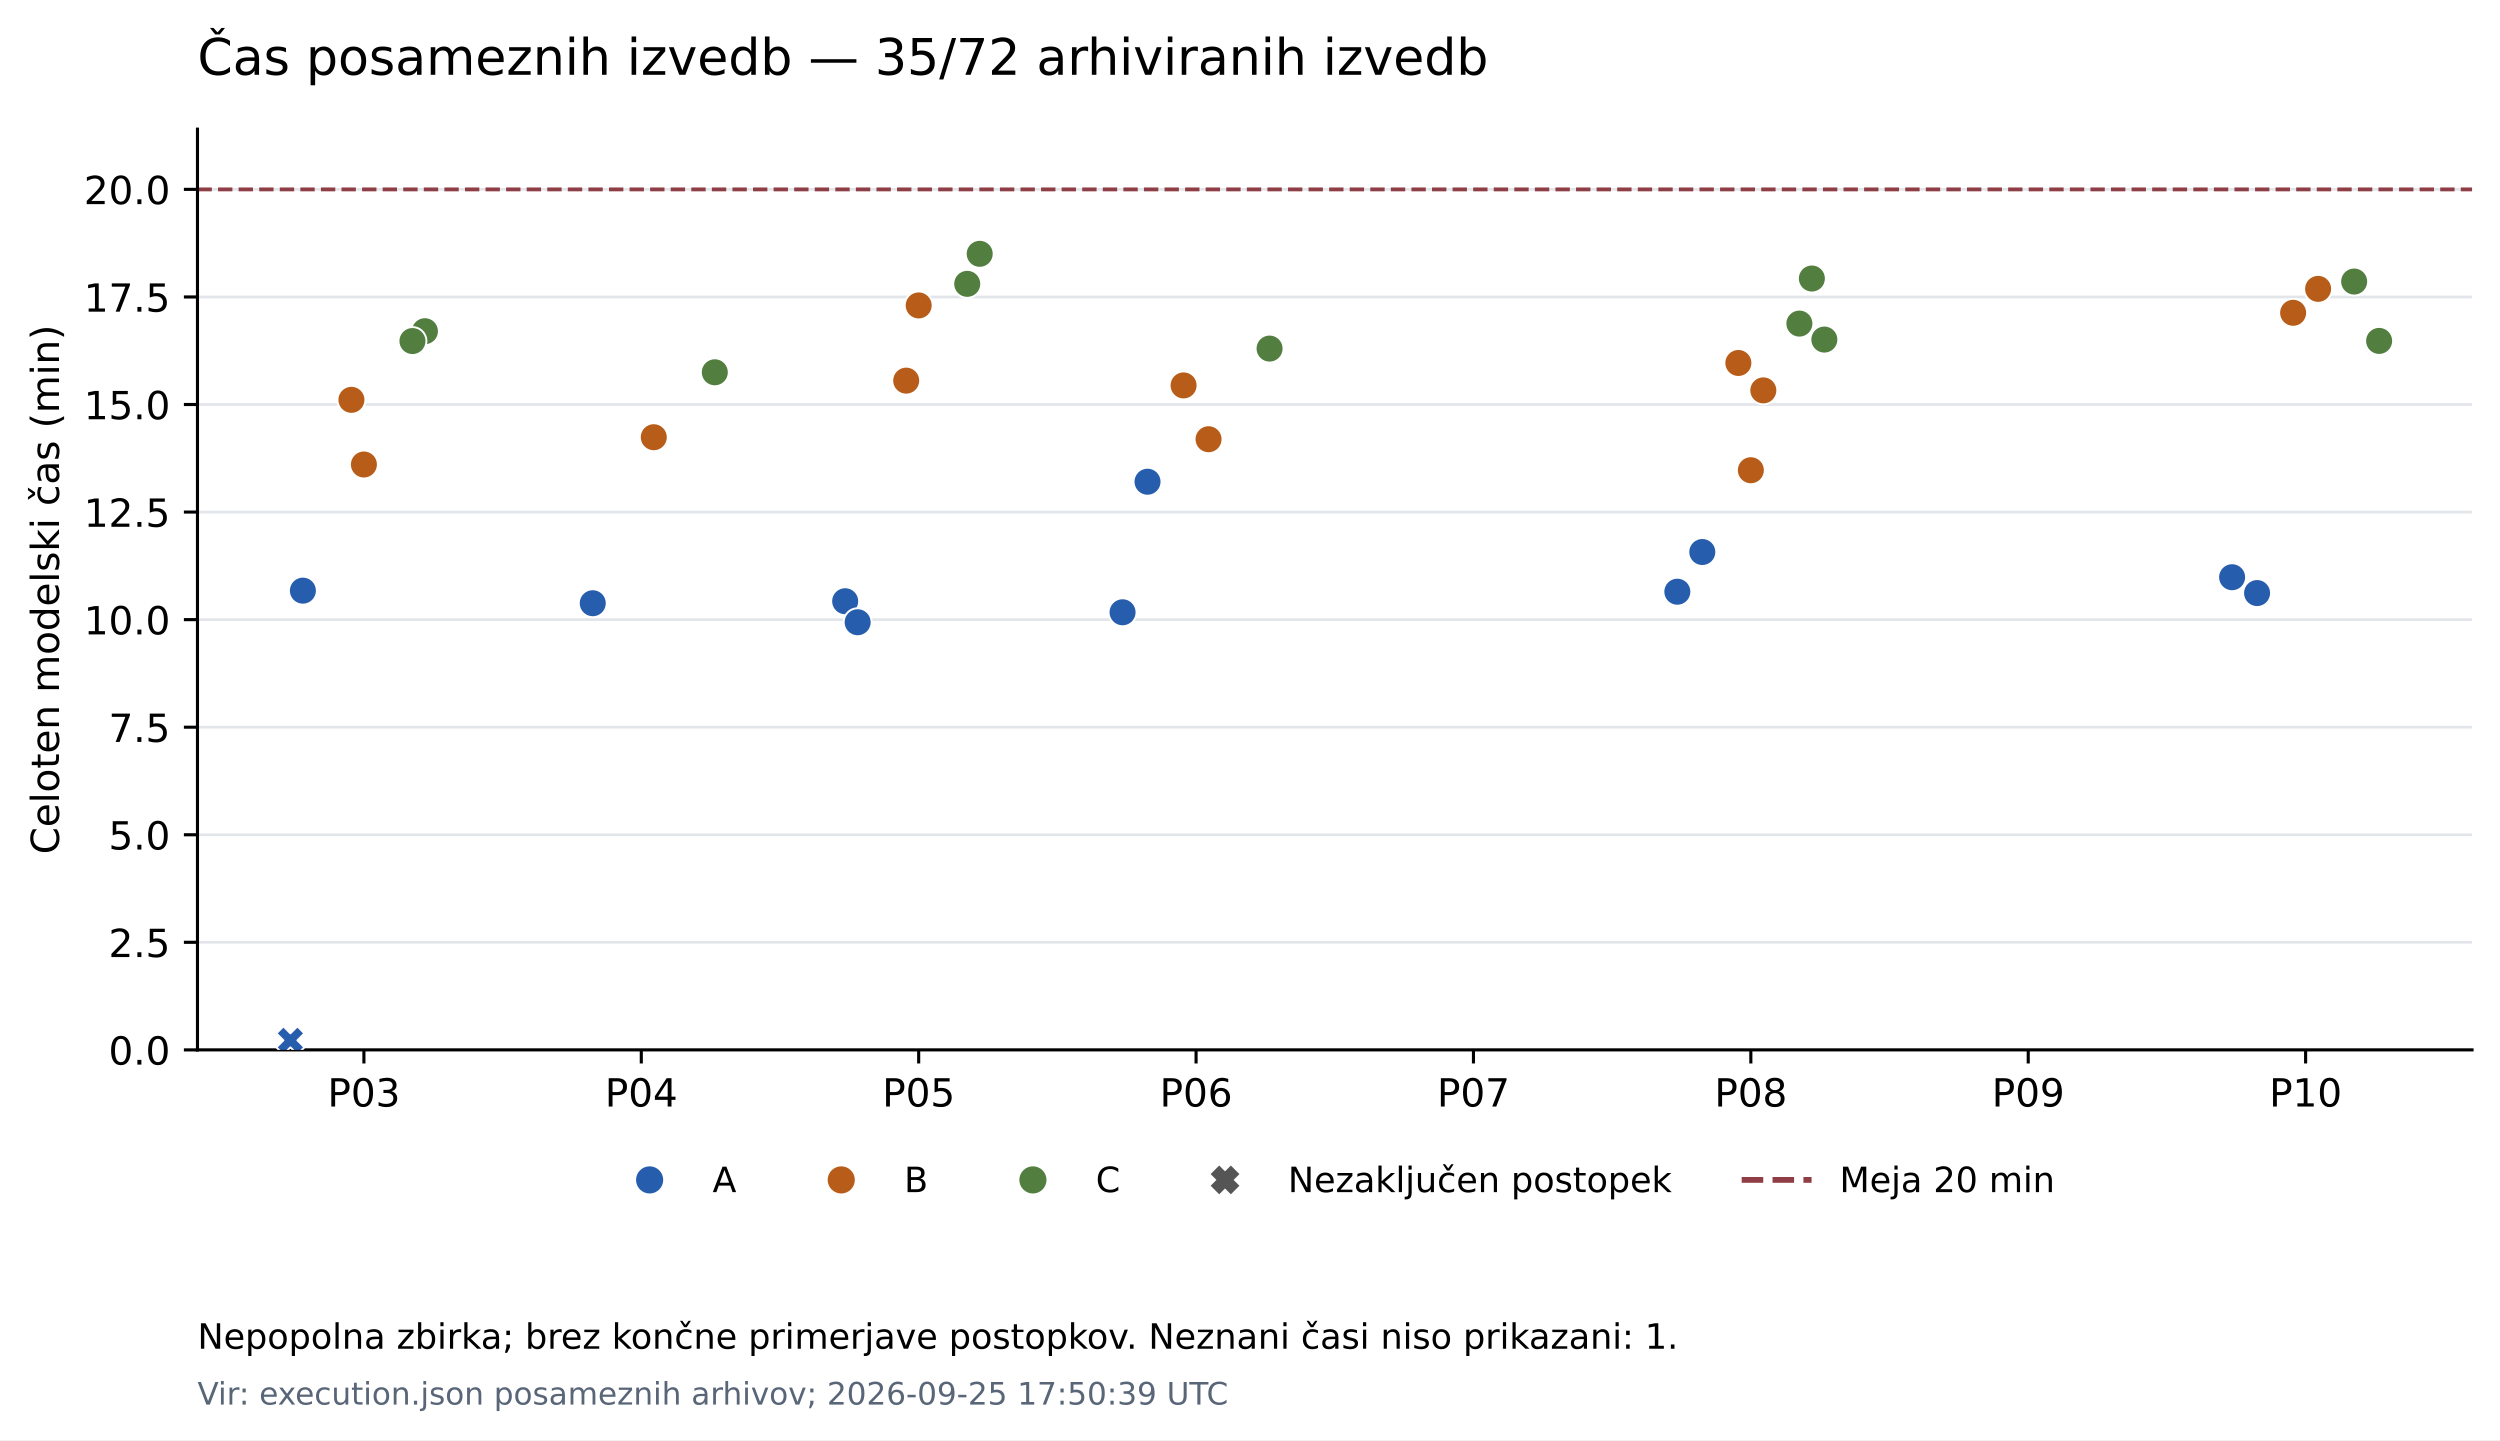
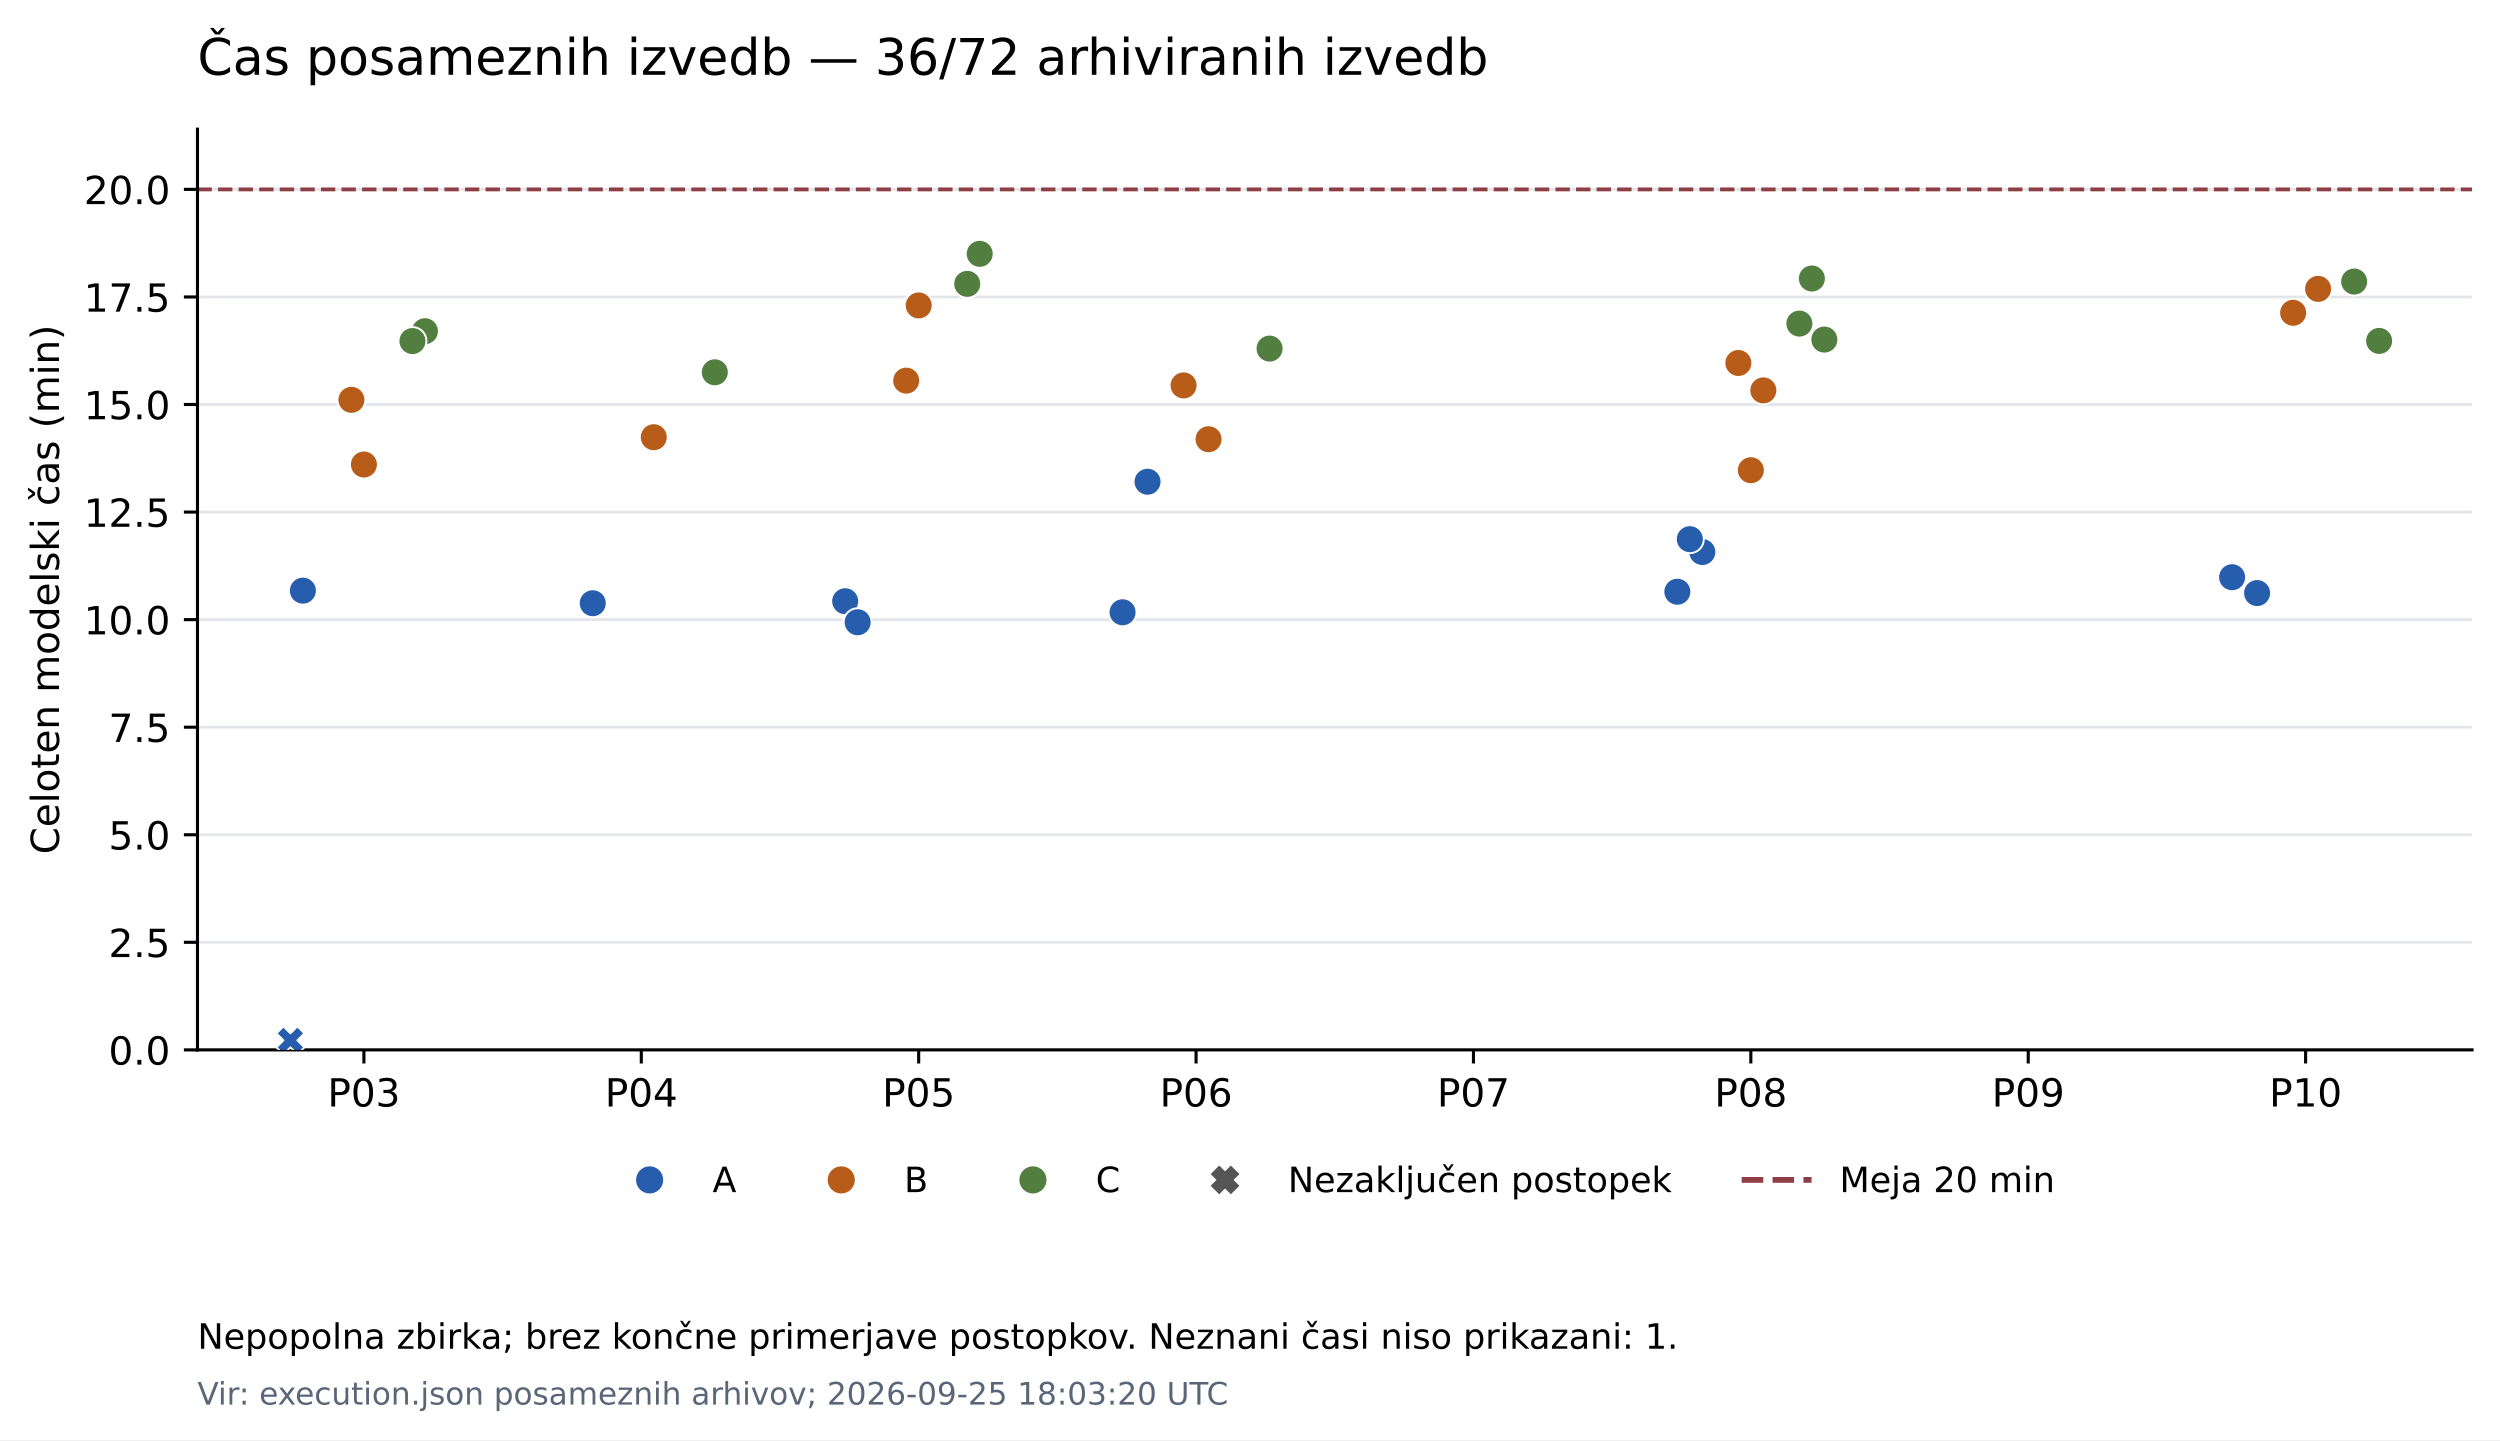
<svg xmlns="http://www.w3.org/2000/svg" xmlns:xlink="http://www.w3.org/1999/xlink" width="643.966pt" height="370.926pt" viewBox="0 0 643.966 370.926" version="1.1">
  <defs>
    <style type="text/css">*{stroke-linejoin: round; stroke-linecap: butt}</style>
  </defs>
  <g id="figure_1">
    <g id="patch_1">
      <path d="M 0 370.926  L 643.966 370.926  L 643.966 0  L 0 0  z " style="fill: #ffffff" />
    </g>
    <g id="axes_1">
      <g id="patch_2">
        <path d="M 50.866 270.436  L 636.766 270.436  L 636.766 33.268  L 50.866 33.268  z " style="fill: #ffffff" />
      </g>
      <g id="matplotlib.axis_1">
        <g id="xtick_1">
          <g id="line2d_1">
            <defs>
-               <path id="mee6a9a6a04" d="M 0 0  L 0 3.5  " style="stroke: #000000; stroke-width: 0.8" />
+               <path id="m7a98095551" d="M 0 0  L 0 3.5  " style="stroke: #000000; stroke-width: 0.8" />
            </defs>
            <g>
-               <use xlink:href="#mee6a9a6a04" x="93.737" y="270.436" style="stroke: #000000; stroke-width: 0.8" />
+               <use xlink:href="#m7a98095551" x="93.737" y="270.436" style="stroke: #000000; stroke-width: 0.8" />
            </g>
          </g>
          <g id="text_1">
            <text style="font-size: 10px; font-family: 'DejaVu Sans'; text-anchor: middle" x="93.737" y="285.033" transform="rotate(-0 93.73714 285.0333)">P03</text>
          </g>
        </g>
        <g id="xtick_2">
          <g id="line2d_2">
            <g>
-               <use xlink:href="#mee6a9a6a04" x="165.188" y="270.436" style="stroke: #000000; stroke-width: 0.8" />
+               <use xlink:href="#m7a98095551" x="165.188" y="270.436" style="stroke: #000000; stroke-width: 0.8" />
            </g>
          </g>
          <g id="text_2">
            <text style="font-size: 10px; font-family: 'DejaVu Sans'; text-anchor: middle" x="165.188" y="285.033" transform="rotate(-0 165.1884 285.0333)">P04</text>
          </g>
        </g>
        <g id="xtick_3">
          <g id="line2d_3">
            <g>
-               <use xlink:href="#mee6a9a6a04" x="236.64" y="270.436" style="stroke: #000000; stroke-width: 0.8" />
+               <use xlink:href="#m7a98095551" x="236.64" y="270.436" style="stroke: #000000; stroke-width: 0.8" />
            </g>
          </g>
          <g id="text_3">
            <text style="font-size: 10px; font-family: 'DejaVu Sans'; text-anchor: middle" x="236.64" y="285.033" transform="rotate(-0 236.6396 285.0333)">P05</text>
          </g>
        </g>
        <g id="xtick_4">
          <g id="line2d_4">
            <g>
-               <use xlink:href="#mee6a9a6a04" x="308.091" y="270.436" style="stroke: #000000; stroke-width: 0.8" />
+               <use xlink:href="#m7a98095551" x="308.091" y="270.436" style="stroke: #000000; stroke-width: 0.8" />
            </g>
          </g>
          <g id="text_4">
            <text style="font-size: 10px; font-family: 'DejaVu Sans'; text-anchor: middle" x="308.091" y="285.033" transform="rotate(-0 308.0908 285.0333)">P06</text>
          </g>
        </g>
        <g id="xtick_5">
          <g id="line2d_5">
            <g>
-               <use xlink:href="#mee6a9a6a04" x="379.542" y="270.436" style="stroke: #000000; stroke-width: 0.8" />
+               <use xlink:href="#m7a98095551" x="379.542" y="270.436" style="stroke: #000000; stroke-width: 0.8" />
            </g>
          </g>
          <g id="text_5">
            <text style="font-size: 10px; font-family: 'DejaVu Sans'; text-anchor: middle" x="379.542" y="285.033" transform="rotate(-0 379.542 285.0333)">P07</text>
          </g>
        </g>
        <g id="xtick_6">
          <g id="line2d_6">
            <g>
-               <use xlink:href="#mee6a9a6a04" x="450.993" y="270.436" style="stroke: #000000; stroke-width: 0.8" />
+               <use xlink:href="#m7a98095551" x="450.993" y="270.436" style="stroke: #000000; stroke-width: 0.8" />
            </g>
          </g>
          <g id="text_6">
            <text style="font-size: 10px; font-family: 'DejaVu Sans'; text-anchor: middle" x="450.993" y="285.033" transform="rotate(-0 450.9932 285.0333)">P08</text>
          </g>
        </g>
        <g id="xtick_7">
          <g id="line2d_7">
            <g>
-               <use xlink:href="#mee6a9a6a04" x="522.444" y="270.436" style="stroke: #000000; stroke-width: 0.8" />
+               <use xlink:href="#m7a98095551" x="522.444" y="270.436" style="stroke: #000000; stroke-width: 0.8" />
            </g>
          </g>
          <g id="text_7">
            <text style="font-size: 10px; font-family: 'DejaVu Sans'; text-anchor: middle" x="522.444" y="285.033" transform="rotate(-0 522.4445 285.0333)">P09</text>
          </g>
        </g>
        <g id="xtick_8">
          <g id="line2d_8">
            <g>
-               <use xlink:href="#mee6a9a6a04" x="593.896" y="270.436" style="stroke: #000000; stroke-width: 0.8" />
+               <use xlink:href="#m7a98095551" x="593.896" y="270.436" style="stroke: #000000; stroke-width: 0.8" />
            </g>
          </g>
          <g id="text_8">
            <text style="font-size: 10px; font-family: 'DejaVu Sans'; text-anchor: middle" x="593.896" y="285.033" transform="rotate(-0 593.8957 285.0333)">P10</text>
          </g>
        </g>
      </g>
      <g id="matplotlib.axis_2">
        <g id="ytick_1">
          <g id="line2d_9">
-             <path d="M 50.866 270.436  L 636.766 270.436  " clip-path="url(#p9f16d3675b)" style="fill: none; stroke: #e2e5ea; stroke-width: 0.7; stroke-linecap: square" />
+             <path d="M 50.866 270.436  L 636.766 270.436  " clip-path="url(#p8c042cd452)" style="fill: none; stroke: #e2e5ea; stroke-width: 0.7; stroke-linecap: square" />
          </g>
          <g id="line2d_10">
            <defs>
-               <path id="m02f6eefbff" d="M 0 0  L -3.5 0  " style="stroke: #000000; stroke-width: 0.8" />
+               <path id="meda765bb13" d="M 0 0  L -3.5 0  " style="stroke: #000000; stroke-width: 0.8" />
            </defs>
            <g>
-               <use xlink:href="#m02f6eefbff" x="50.866" y="270.436" style="stroke: #000000; stroke-width: 0.8" />
+               <use xlink:href="#meda765bb13" x="50.866" y="270.436" style="stroke: #000000; stroke-width: 0.8" />
            </g>
          </g>
          <g id="text_9">
            <text style="font-size: 10px; font-family: 'DejaVu Sans'; text-anchor: end" x="43.866" y="274.234" transform="rotate(-0 43.86641 274.2345)">0.0</text>
          </g>
        </g>
        <g id="ytick_2">
          <g id="line2d_11">
-             <path d="M 50.866 242.729  L 636.766 242.729  " clip-path="url(#p9f16d3675b)" style="fill: none; stroke: #e2e5ea; stroke-width: 0.7; stroke-linecap: square" />
+             <path d="M 50.866 242.729  L 636.766 242.729  " clip-path="url(#p8c042cd452)" style="fill: none; stroke: #e2e5ea; stroke-width: 0.7; stroke-linecap: square" />
          </g>
          <g id="line2d_12">
            <g>
-               <use xlink:href="#m02f6eefbff" x="50.866" y="242.729" style="stroke: #000000; stroke-width: 0.8" />
+               <use xlink:href="#meda765bb13" x="50.866" y="242.729" style="stroke: #000000; stroke-width: 0.8" />
            </g>
          </g>
          <g id="text_10">
            <text style="font-size: 10px; font-family: 'DejaVu Sans'; text-anchor: end" x="43.866" y="246.528" transform="rotate(-0 43.86641 246.5279)">2.5</text>
          </g>
        </g>
        <g id="ytick_3">
          <g id="line2d_13">
-             <path d="M 50.866 215.023  L 636.766 215.023  " clip-path="url(#p9f16d3675b)" style="fill: none; stroke: #e2e5ea; stroke-width: 0.7; stroke-linecap: square" />
+             <path d="M 50.866 215.023  L 636.766 215.023  " clip-path="url(#p8c042cd452)" style="fill: none; stroke: #e2e5ea; stroke-width: 0.7; stroke-linecap: square" />
          </g>
          <g id="line2d_14">
            <g>
-               <use xlink:href="#m02f6eefbff" x="50.866" y="215.023" style="stroke: #000000; stroke-width: 0.8" />
+               <use xlink:href="#meda765bb13" x="50.866" y="215.023" style="stroke: #000000; stroke-width: 0.8" />
            </g>
          </g>
          <g id="text_11">
            <text style="font-size: 10px; font-family: 'DejaVu Sans'; text-anchor: end" x="43.866" y="218.821" transform="rotate(-0 43.86641 218.8214)">5.0</text>
          </g>
        </g>
        <g id="ytick_4">
          <g id="line2d_15">
-             <path d="M 50.866 187.316  L 636.766 187.316  " clip-path="url(#p9f16d3675b)" style="fill: none; stroke: #e2e5ea; stroke-width: 0.7; stroke-linecap: square" />
+             <path d="M 50.866 187.316  L 636.766 187.316  " clip-path="url(#p8c042cd452)" style="fill: none; stroke: #e2e5ea; stroke-width: 0.7; stroke-linecap: square" />
          </g>
          <g id="line2d_16">
            <g>
-               <use xlink:href="#m02f6eefbff" x="50.866" y="187.316" style="stroke: #000000; stroke-width: 0.8" />
+               <use xlink:href="#meda765bb13" x="50.866" y="187.316" style="stroke: #000000; stroke-width: 0.8" />
            </g>
          </g>
          <g id="text_12">
            <text style="font-size: 10px; font-family: 'DejaVu Sans'; text-anchor: end" x="43.866" y="191.115" transform="rotate(-0 43.86641 191.1149)">7.5</text>
          </g>
        </g>
        <g id="ytick_5">
          <g id="line2d_17">
-             <path d="M 50.866 159.609  L 636.766 159.609  " clip-path="url(#p9f16d3675b)" style="fill: none; stroke: #e2e5ea; stroke-width: 0.7; stroke-linecap: square" />
+             <path d="M 50.866 159.609  L 636.766 159.609  " clip-path="url(#p8c042cd452)" style="fill: none; stroke: #e2e5ea; stroke-width: 0.7; stroke-linecap: square" />
          </g>
          <g id="line2d_18">
            <g>
-               <use xlink:href="#m02f6eefbff" x="50.866" y="159.609" style="stroke: #000000; stroke-width: 0.8" />
+               <use xlink:href="#meda765bb13" x="50.866" y="159.609" style="stroke: #000000; stroke-width: 0.8" />
            </g>
          </g>
          <g id="text_13">
            <text style="font-size: 10px; font-family: 'DejaVu Sans'; text-anchor: end" x="43.866" y="163.408" transform="rotate(-0 43.86641 163.4083)">10.0</text>
          </g>
        </g>
        <g id="ytick_6">
          <g id="line2d_19">
-             <path d="M 50.866 131.903  L 636.766 131.903  " clip-path="url(#p9f16d3675b)" style="fill: none; stroke: #e2e5ea; stroke-width: 0.7; stroke-linecap: square" />
+             <path d="M 50.866 131.903  L 636.766 131.903  " clip-path="url(#p8c042cd452)" style="fill: none; stroke: #e2e5ea; stroke-width: 0.7; stroke-linecap: square" />
          </g>
          <g id="line2d_20">
            <g>
-               <use xlink:href="#m02f6eefbff" x="50.866" y="131.903" style="stroke: #000000; stroke-width: 0.8" />
+               <use xlink:href="#meda765bb13" x="50.866" y="131.903" style="stroke: #000000; stroke-width: 0.8" />
            </g>
          </g>
          <g id="text_14">
            <text style="font-size: 10px; font-family: 'DejaVu Sans'; text-anchor: end" x="43.866" y="135.702" transform="rotate(-0 43.86641 135.7018)">12.5</text>
          </g>
        </g>
        <g id="ytick_7">
          <g id="line2d_21">
-             <path d="M 50.866 104.196  L 636.766 104.196  " clip-path="url(#p9f16d3675b)" style="fill: none; stroke: #e2e5ea; stroke-width: 0.7; stroke-linecap: square" />
+             <path d="M 50.866 104.196  L 636.766 104.196  " clip-path="url(#p8c042cd452)" style="fill: none; stroke: #e2e5ea; stroke-width: 0.7; stroke-linecap: square" />
          </g>
          <g id="line2d_22">
            <g>
-               <use xlink:href="#m02f6eefbff" x="50.866" y="104.196" style="stroke: #000000; stroke-width: 0.8" />
+               <use xlink:href="#meda765bb13" x="50.866" y="104.196" style="stroke: #000000; stroke-width: 0.8" />
            </g>
          </g>
          <g id="text_15">
            <text style="font-size: 10px; font-family: 'DejaVu Sans'; text-anchor: end" x="43.866" y="107.995" transform="rotate(-0 43.86641 107.9952)">15.0</text>
          </g>
        </g>
        <g id="ytick_8">
          <g id="line2d_23">
-             <path d="M 50.866 76.49  L 636.766 76.49  " clip-path="url(#p9f16d3675b)" style="fill: none; stroke: #e2e5ea; stroke-width: 0.7; stroke-linecap: square" />
+             <path d="M 50.866 76.49  L 636.766 76.49  " clip-path="url(#p8c042cd452)" style="fill: none; stroke: #e2e5ea; stroke-width: 0.7; stroke-linecap: square" />
          </g>
          <g id="line2d_24">
            <g>
-               <use xlink:href="#m02f6eefbff" x="50.866" y="76.49" style="stroke: #000000; stroke-width: 0.8" />
+               <use xlink:href="#meda765bb13" x="50.866" y="76.49" style="stroke: #000000; stroke-width: 0.8" />
            </g>
          </g>
          <g id="text_16">
            <text style="font-size: 10px; font-family: 'DejaVu Sans'; text-anchor: end" x="43.866" y="80.289" transform="rotate(-0 43.86641 80.28869)">17.5</text>
          </g>
        </g>
        <g id="ytick_9">
          <g id="line2d_25">
-             <path d="M 50.866 48.783  L 636.766 48.783  " clip-path="url(#p9f16d3675b)" style="fill: none; stroke: #e2e5ea; stroke-width: 0.7; stroke-linecap: square" />
+             <path d="M 50.866 48.783  L 636.766 48.783  " clip-path="url(#p8c042cd452)" style="fill: none; stroke: #e2e5ea; stroke-width: 0.7; stroke-linecap: square" />
          </g>
          <g id="line2d_26">
            <g>
-               <use xlink:href="#m02f6eefbff" x="50.866" y="48.783" style="stroke: #000000; stroke-width: 0.8" />
+               <use xlink:href="#meda765bb13" x="50.866" y="48.783" style="stroke: #000000; stroke-width: 0.8" />
            </g>
          </g>
          <g id="text_17">
            <text style="font-size: 10px; font-family: 'DejaVu Sans'; text-anchor: end" x="43.866" y="52.582" transform="rotate(-0 43.86641 52.58215)">20.0</text>
          </g>
        </g>
        <g id="text_18">
          <text style="font-size: 10px; font-family: 'DejaVu Sans'; text-anchor: middle" x="15.198" y="151.852" transform="rotate(-90 15.19844 151.8517)">Celoten modelski čas (min)</text>
        </g>
      </g>
      <g id="line2d_27">
-         <path d="M 50.866 48.783  L 636.766 48.783  " clip-path="url(#p9f16d3675b)" style="fill: none; stroke-dasharray: 3.7,1.6; stroke-dashoffset: 0; stroke: #8e3e44" />
+         <path d="M 50.866 48.783  L 636.766 48.783  " clip-path="url(#p8c042cd452)" style="fill: none; stroke-dasharray: 3.7,1.6; stroke-dashoffset: 0; stroke: #8e3e44" />
      </g>
      <g id="patch_3">
        <path d="M 50.866 270.436  L 50.866 33.268  " style="fill: none; stroke: #000000; stroke-width: 0.8; stroke-linejoin: miter; stroke-linecap: square" />
      </g>
      <g id="patch_4">
        <path d="M 50.866 270.436  L 636.766 270.436  " style="fill: none; stroke: #000000; stroke-width: 0.8; stroke-linejoin: miter; stroke-linecap: square" />
      </g>
      <g id="PathCollection_1">
        <defs>
-           <path id="m4e875c4e6b" d="M 0 3.606  C 0.956 3.606 1.873 3.226 2.55 2.55  C 3.226 1.873 3.606 0.956 3.606 0  C 3.606 -0.956 3.226 -1.873 2.55 -2.55  C 1.873 -3.226 0.956 -3.606 0 -3.606  C -0.956 -3.606 -1.873 -3.226 -2.55 -2.55  C -3.226 -1.873 -3.606 -0.956 -3.606 0  C -3.606 0.956 -3.226 1.873 -2.55 2.55  C -1.873 3.226 -0.956 3.606 0 3.606  z " style="stroke: #ffffff; stroke-width: 0.5" />
+           <path id="m60109d84fb" d="M 0 3.606  C 0.956 3.606 1.873 3.226 2.55 2.55  C 3.226 1.873 3.606 0.956 3.606 0  C 3.606 -0.956 3.226 -1.873 2.55 -2.55  C 1.873 -3.226 0.956 -3.606 0 -3.606  C -0.956 -3.606 -1.873 -3.226 -2.55 -2.55  C -3.226 -1.873 -3.606 -0.956 -3.606 0  C -3.606 0.956 -3.226 1.873 -2.55 2.55  C -1.873 3.226 -0.956 3.606 0 3.606  z " style="stroke: #ffffff; stroke-width: 0.5" />
        </defs>
-         <g clip-path="url(#p9f16d3675b)">
-           <use xlink:href="#m4e875c4e6b" x="217.705" y="154.869" style="fill: #275dad; stroke: #ffffff; stroke-width: 0.5" />
+         <g clip-path="url(#p8c042cd452)">
+           <use xlink:href="#m60109d84fb" x="217.705" y="154.869" style="fill: #275dad; stroke: #ffffff; stroke-width: 0.5" />
        </g>
      </g>
      <g id="PathCollection_2">
        <defs>
-           <path id="mac98d8d84d" d="M 0 3.606  C 0.956 3.606 1.873 3.226 2.55 2.55  C 3.226 1.873 3.606 0.956 3.606 0  C 3.606 -0.956 3.226 -1.873 2.55 -2.55  C 1.873 -3.226 0.956 -3.606 0 -3.606  C -0.956 -3.606 -1.873 -3.226 -2.55 -2.55  C -3.226 -1.873 -3.606 -0.956 -3.606 0  C -3.606 0.956 -3.226 1.873 -2.55 2.55  C -1.873 3.226 -0.956 3.606 0 3.606  z " style="stroke: #ffffff; stroke-width: 0.5" />
+           <path id="mfa1cd422e6" d="M 0 3.606  C 0.956 3.606 1.873 3.226 2.55 2.55  C 3.226 1.873 3.606 0.956 3.606 0  C 3.606 -0.956 3.226 -1.873 2.55 -2.55  C 1.873 -3.226 0.956 -3.606 0 -3.606  C -0.956 -3.606 -1.873 -3.226 -2.55 -2.55  C -3.226 -1.873 -3.606 -0.956 -3.606 0  C -3.606 0.956 -3.226 1.873 -2.55 2.55  C -1.873 3.226 -0.956 3.606 0 3.606  z " style="stroke: #ffffff; stroke-width: 0.5" />
        </defs>
-         <g clip-path="url(#p9f16d3675b)">
-           <use xlink:href="#mac98d8d84d" x="233.424" y="98.046" style="fill: #b85d19; stroke: #ffffff; stroke-width: 0.5" />
+         <g clip-path="url(#p8c042cd452)">
+           <use xlink:href="#mfa1cd422e6" x="233.424" y="98.046" style="fill: #b85d19; stroke: #ffffff; stroke-width: 0.5" />
        </g>
      </g>
      <g id="PathCollection_3">
        <defs>
-           <path id="m02f1737445" d="M 0 3.606  C 0.956 3.606 1.873 3.226 2.55 2.55  C 3.226 1.873 3.606 0.956 3.606 0  C 3.606 -0.956 3.226 -1.873 2.55 -2.55  C 1.873 -3.226 0.956 -3.606 0 -3.606  C -0.956 -3.606 -1.873 -3.226 -2.55 -2.55  C -3.226 -1.873 -3.606 -0.956 -3.606 0  C -3.606 0.956 -3.226 1.873 -2.55 2.55  C -1.873 3.226 -0.956 3.606 0 3.606  z " style="stroke: #ffffff; stroke-width: 0.5" />
+           <path id="m6c655d30e5" d="M 0 3.606  C 0.956 3.606 1.873 3.226 2.55 2.55  C 3.226 1.873 3.606 0.956 3.606 0  C 3.606 -0.956 3.226 -1.873 2.55 -2.55  C 1.873 -3.226 0.956 -3.606 0 -3.606  C -0.956 -3.606 -1.873 -3.226 -2.55 -2.55  C -3.226 -1.873 -3.606 -0.956 -3.606 0  C -3.606 0.956 -3.226 1.873 -2.55 2.55  C -1.873 3.226 -0.956 3.606 0 3.606  z " style="stroke: #ffffff; stroke-width: 0.5" />
        </defs>
-         <g clip-path="url(#p9f16d3675b)">
-           <use xlink:href="#m02f1737445" x="249.144" y="73.116" style="fill: #527e40; stroke: #ffffff; stroke-width: 0.5" />
+         <g clip-path="url(#p8c042cd452)">
+           <use xlink:href="#m6c655d30e5" x="249.144" y="73.116" style="fill: #527e40; stroke: #ffffff; stroke-width: 0.5" />
        </g>
      </g>
      <g id="PathCollection_4">
-         <g clip-path="url(#p9f16d3675b)">
-           <use xlink:href="#m4e875c4e6b" x="574.961" y="148.685" style="fill: #275dad; stroke: #ffffff; stroke-width: 0.5" />
+         <g clip-path="url(#p8c042cd452)">
+           <use xlink:href="#m60109d84fb" x="574.961" y="148.685" style="fill: #275dad; stroke: #ffffff; stroke-width: 0.5" />
        </g>
      </g>
      <g id="PathCollection_5">
-         <g clip-path="url(#p9f16d3675b)">
-           <use xlink:href="#m02f1737445" x="606.4" y="72.522" style="fill: #527e40; stroke: #ffffff; stroke-width: 0.5" />
+         <g clip-path="url(#p8c042cd452)">
+           <use xlink:href="#m6c655d30e5" x="606.4" y="72.522" style="fill: #527e40; stroke: #ffffff; stroke-width: 0.5" />
        </g>
      </g>
      <g id="PathCollection_6">
-         <g clip-path="url(#p9f16d3675b)">
-           <use xlink:href="#mac98d8d84d" x="590.68" y="80.573" style="fill: #b85d19; stroke: #ffffff; stroke-width: 0.5" />
+         <g clip-path="url(#p8c042cd452)">
+           <use xlink:href="#mfa1cd422e6" x="590.68" y="80.573" style="fill: #b85d19; stroke: #ffffff; stroke-width: 0.5" />
        </g>
      </g>
      <g id="PathCollection_7">
-         <g clip-path="url(#p9f16d3675b)">
-           <use xlink:href="#m4e875c4e6b" x="289.156" y="157.714" style="fill: #275dad; stroke: #ffffff; stroke-width: 0.5" />
+         <g clip-path="url(#p8c042cd452)">
+           <use xlink:href="#m60109d84fb" x="289.156" y="157.714" style="fill: #275dad; stroke: #ffffff; stroke-width: 0.5" />
        </g>
      </g>
      <g id="PathCollection_8">
-         <g clip-path="url(#p9f16d3675b)">
-           <use xlink:href="#mac98d8d84d" x="304.875" y="99.278" style="fill: #b85d19; stroke: #ffffff; stroke-width: 0.5" />
+         <g clip-path="url(#p8c042cd452)">
+           <use xlink:href="#mfa1cd422e6" x="304.875" y="99.278" style="fill: #b85d19; stroke: #ffffff; stroke-width: 0.5" />
        </g>
      </g>
      <g id="PathCollection_9">
-         <g clip-path="url(#p9f16d3675b)">
-           <use xlink:href="#m4e875c4e6b" x="432.059" y="152.417" style="fill: #275dad; stroke: #ffffff; stroke-width: 0.5" />
+         <g clip-path="url(#p8c042cd452)">
+           <use xlink:href="#m60109d84fb" x="432.059" y="152.417" style="fill: #275dad; stroke: #ffffff; stroke-width: 0.5" />
        </g>
      </g>
      <g id="PathCollection_10">
-         <g clip-path="url(#p9f16d3675b)">
-           <use xlink:href="#m02f1737445" x="463.497" y="83.352" style="fill: #527e40; stroke: #ffffff; stroke-width: 0.5" />
+         <g clip-path="url(#p8c042cd452)">
+           <use xlink:href="#m6c655d30e5" x="463.497" y="83.352" style="fill: #527e40; stroke: #ffffff; stroke-width: 0.5" />
        </g>
      </g>
      <g id="PathCollection_11">
-         <g clip-path="url(#p9f16d3675b)">
-           <use xlink:href="#mac98d8d84d" x="447.778" y="93.498" style="fill: #b85d19; stroke: #ffffff; stroke-width: 0.5" />
+         <g clip-path="url(#p8c042cd452)">
+           <use xlink:href="#mfa1cd422e6" x="447.778" y="93.498" style="fill: #b85d19; stroke: #ffffff; stroke-width: 0.5" />
        </g>
      </g>
      <g id="PathCollection_12">
-         <g clip-path="url(#p9f16d3675b)">
-           <use xlink:href="#mac98d8d84d" x="93.737" y="119.651" style="fill: #b85d19; stroke: #ffffff; stroke-width: 0.5" />
+         <g clip-path="url(#p8c042cd452)">
+           <use xlink:href="#mfa1cd422e6" x="93.737" y="119.651" style="fill: #b85d19; stroke: #ffffff; stroke-width: 0.5" />
        </g>
      </g>
      <g id="PathCollection_13">
-         <g clip-path="url(#p9f16d3675b)">
-           <use xlink:href="#m02f1737445" x="109.456" y="85.315" style="fill: #527e40; stroke: #ffffff; stroke-width: 0.5" />
+         <g clip-path="url(#p8c042cd452)">
+           <use xlink:href="#m6c655d30e5" x="109.456" y="85.315" style="fill: #527e40; stroke: #ffffff; stroke-width: 0.5" />
        </g>
      </g>
      <g id="PathCollection_14">
-         <g clip-path="url(#p9f16d3675b)">
-           <use xlink:href="#m4e875c4e6b" x="78.018" y="152.143" style="fill: #275dad; stroke: #ffffff; stroke-width: 0.5" />
+         <g clip-path="url(#p8c042cd452)">
+           <use xlink:href="#m60109d84fb" x="78.018" y="152.143" style="fill: #275dad; stroke: #ffffff; stroke-width: 0.5" />
        </g>
      </g>
      <g id="PathCollection_15">
-         <g clip-path="url(#p9f16d3675b)">
-           <use xlink:href="#mac98d8d84d" x="311.306" y="113.139" style="fill: #b85d19; stroke: #ffffff; stroke-width: 0.5" />
+         <g clip-path="url(#p8c042cd452)">
+           <use xlink:href="#mfa1cd422e6" x="311.306" y="113.139" style="fill: #b85d19; stroke: #ffffff; stroke-width: 0.5" />
        </g>
      </g>
      <g id="PathCollection_16">
-         <g clip-path="url(#p9f16d3675b)">
-           <use xlink:href="#m4e875c4e6b" x="295.587" y="124.086" style="fill: #275dad; stroke: #ffffff; stroke-width: 0.5" />
+         <g clip-path="url(#p8c042cd452)">
+           <use xlink:href="#m60109d84fb" x="295.587" y="124.086" style="fill: #275dad; stroke: #ffffff; stroke-width: 0.5" />
        </g>
      </g>
      <g id="PathCollection_17">
-         <g clip-path="url(#p9f16d3675b)">
-           <use xlink:href="#m02f1737445" x="327.025" y="89.791" style="fill: #527e40; stroke: #ffffff; stroke-width: 0.5" />
+         <g clip-path="url(#p8c042cd452)">
+           <use xlink:href="#m6c655d30e5" x="327.025" y="89.791" style="fill: #527e40; stroke: #ffffff; stroke-width: 0.5" />
        </g>
      </g>
      <g id="PathCollection_18">
-         <g clip-path="url(#p9f16d3675b)">
-           <use xlink:href="#mac98d8d84d" x="168.404" y="112.622" style="fill: #b85d19; stroke: #ffffff; stroke-width: 0.5" />
+         <g clip-path="url(#p8c042cd452)">
+           <use xlink:href="#mfa1cd422e6" x="168.404" y="112.622" style="fill: #b85d19; stroke: #ffffff; stroke-width: 0.5" />
        </g>
      </g>
      <g id="PathCollection_19">
-         <g clip-path="url(#p9f16d3675b)">
-           <use xlink:href="#m4e875c4e6b" x="152.684" y="155.382" style="fill: #275dad; stroke: #ffffff; stroke-width: 0.5" />
+         <g clip-path="url(#p8c042cd452)">
+           <use xlink:href="#m60109d84fb" x="152.684" y="155.382" style="fill: #275dad; stroke: #ffffff; stroke-width: 0.5" />
        </g>
      </g>
      <g id="PathCollection_20">
-         <g clip-path="url(#p9f16d3675b)">
-           <use xlink:href="#m02f1737445" x="184.123" y="95.896" style="fill: #527e40; stroke: #ffffff; stroke-width: 0.5" />
+         <g clip-path="url(#p8c042cd452)">
+           <use xlink:href="#m6c655d30e5" x="184.123" y="95.896" style="fill: #527e40; stroke: #ffffff; stroke-width: 0.5" />
        </g>
      </g>
      <g id="PathCollection_21">
-         <g clip-path="url(#p9f16d3675b)">
-           <use xlink:href="#mac98d8d84d" x="236.64" y="78.676" style="fill: #b85d19; stroke: #ffffff; stroke-width: 0.5" />
+         <g clip-path="url(#p8c042cd452)">
+           <use xlink:href="#mfa1cd422e6" x="236.64" y="78.676" style="fill: #b85d19; stroke: #ffffff; stroke-width: 0.5" />
        </g>
      </g>
      <g id="PathCollection_22">
-         <g clip-path="url(#p9f16d3675b)">
-           <use xlink:href="#m02f1737445" x="252.359" y="65.379" style="fill: #527e40; stroke: #ffffff; stroke-width: 0.5" />
+         <g clip-path="url(#p8c042cd452)">
+           <use xlink:href="#m6c655d30e5" x="252.359" y="65.379" style="fill: #527e40; stroke: #ffffff; stroke-width: 0.5" />
        </g>
      </g>
      <g id="PathCollection_23">
-         <g clip-path="url(#p9f16d3675b)">
-           <use xlink:href="#m4e875c4e6b" x="220.92" y="160.28" style="fill: #275dad; stroke: #ffffff; stroke-width: 0.5" />
+         <g clip-path="url(#p8c042cd452)">
+           <use xlink:href="#m60109d84fb" x="220.92" y="160.28" style="fill: #275dad; stroke: #ffffff; stroke-width: 0.5" />
        </g>
      </g>
      <g id="PathCollection_24">
        <defs>
-           <path id="me7d5500d29" d="M -1.803 3.606  L 0 1.803  L 1.803 3.606  L 3.606 1.803  L 1.803 0  L 3.606 -1.803  L 1.803 -3.606  L 0 -1.803  L -1.803 -3.606  L -3.606 -1.803  L -1.803 0  L -3.606 1.803  z " style="stroke: #ffffff; stroke-width: 0.5" />
+           <path id="m585b6beec5" d="M -1.803 3.606  L 0 1.803  L 1.803 3.606  L 3.606 1.803  L 1.803 0  L 3.606 -1.803  L 1.803 -3.606  L 0 -1.803  L -1.803 -3.606  L -3.606 -1.803  L -1.803 0  L -3.606 1.803  z " style="stroke: #ffffff; stroke-width: 0.5" />
        </defs>
-         <g clip-path="url(#p9f16d3675b)">
-           <use xlink:href="#me7d5500d29" x="74.803" y="267.98" style="fill: #275dad; stroke: #ffffff; stroke-width: 0.5" />
+         <g clip-path="url(#p8c042cd452)">
+           <use xlink:href="#m585b6beec5" x="74.803" y="267.98" style="fill: #275dad; stroke: #ffffff; stroke-width: 0.5" />
        </g>
      </g>
      <g id="PathCollection_25">
-         <g clip-path="url(#p9f16d3675b)">
-           <use xlink:href="#mac98d8d84d" x="90.522" y="102.99" style="fill: #b85d19; stroke: #ffffff; stroke-width: 0.5" />
+         <g clip-path="url(#p8c042cd452)">
+           <use xlink:href="#mfa1cd422e6" x="90.522" y="102.99" style="fill: #b85d19; stroke: #ffffff; stroke-width: 0.5" />
        </g>
      </g>
      <g id="PathCollection_26">
-         <g clip-path="url(#p9f16d3675b)">
-           <use xlink:href="#m02f1737445" x="106.241" y="87.851" style="fill: #527e40; stroke: #ffffff; stroke-width: 0.5" />
+         <g clip-path="url(#p8c042cd452)">
+           <use xlink:href="#m6c655d30e5" x="106.241" y="87.851" style="fill: #527e40; stroke: #ffffff; stroke-width: 0.5" />
        </g>
      </g>
      <g id="PathCollection_27">
-         <g clip-path="url(#p9f16d3675b)">
-           <use xlink:href="#mac98d8d84d" x="597.111" y="74.409" style="fill: #b85d19; stroke: #ffffff; stroke-width: 0.5" />
+         <g clip-path="url(#p8c042cd452)">
+           <use xlink:href="#mfa1cd422e6" x="597.111" y="74.409" style="fill: #b85d19; stroke: #ffffff; stroke-width: 0.5" />
        </g>
      </g>
      <g id="PathCollection_28">
-         <g clip-path="url(#p9f16d3675b)">
-           <use xlink:href="#m4e875c4e6b" x="581.392" y="152.765" style="fill: #275dad; stroke: #ffffff; stroke-width: 0.5" />
+         <g clip-path="url(#p8c042cd452)">
+           <use xlink:href="#m60109d84fb" x="581.392" y="152.765" style="fill: #275dad; stroke: #ffffff; stroke-width: 0.5" />
        </g>
      </g>
      <g id="PathCollection_29">
-         <g clip-path="url(#p9f16d3675b)">
-           <use xlink:href="#m02f1737445" x="612.83" y="87.815" style="fill: #527e40; stroke: #ffffff; stroke-width: 0.5" />
+         <g clip-path="url(#p8c042cd452)">
+           <use xlink:href="#m6c655d30e5" x="612.83" y="87.815" style="fill: #527e40; stroke: #ffffff; stroke-width: 0.5" />
        </g>
      </g>
      <g id="PathCollection_30">
-         <g clip-path="url(#p9f16d3675b)">
-           <use xlink:href="#mac98d8d84d" x="454.209" y="100.557" style="fill: #b85d19; stroke: #ffffff; stroke-width: 0.5" />
+         <g clip-path="url(#p8c042cd452)">
+           <use xlink:href="#mfa1cd422e6" x="454.209" y="100.557" style="fill: #b85d19; stroke: #ffffff; stroke-width: 0.5" />
        </g>
      </g>
      <g id="PathCollection_31">
-         <g clip-path="url(#p9f16d3675b)">
-           <use xlink:href="#m4e875c4e6b" x="438.489" y="142.19" style="fill: #275dad; stroke: #ffffff; stroke-width: 0.5" />
+         <g clip-path="url(#p8c042cd452)">
+           <use xlink:href="#m60109d84fb" x="438.489" y="142.19" style="fill: #275dad; stroke: #ffffff; stroke-width: 0.5" />
        </g>
      </g>
      <g id="PathCollection_32">
-         <g clip-path="url(#p9f16d3675b)">
-           <use xlink:href="#m02f1737445" x="469.928" y="87.47" style="fill: #527e40; stroke: #ffffff; stroke-width: 0.5" />
+         <g clip-path="url(#p8c042cd452)">
+           <use xlink:href="#m6c655d30e5" x="469.928" y="87.47" style="fill: #527e40; stroke: #ffffff; stroke-width: 0.5" />
        </g>
      </g>
      <g id="PathCollection_33">
-         <g clip-path="url(#p9f16d3675b)">
-           <use xlink:href="#m02f1737445" x="466.713" y="71.743" style="fill: #527e40; stroke: #ffffff; stroke-width: 0.5" />
+         <g clip-path="url(#p8c042cd452)">
+           <use xlink:href="#m6c655d30e5" x="466.713" y="71.743" style="fill: #527e40; stroke: #ffffff; stroke-width: 0.5" />
        </g>
      </g>
      <g id="PathCollection_34">
-         <g clip-path="url(#p9f16d3675b)">
-           <use xlink:href="#mac98d8d84d" x="450.993" y="121.123" style="fill: #b85d19; stroke: #ffffff; stroke-width: 0.5" />
+         <g clip-path="url(#p8c042cd452)">
+           <use xlink:href="#mfa1cd422e6" x="450.993" y="121.123" style="fill: #b85d19; stroke: #ffffff; stroke-width: 0.5" />
+         </g>
+       </g>
+       <g id="PathCollection_35">
+         <g clip-path="url(#p8c042cd452)">
+           <use xlink:href="#m60109d84fb" x="435.274" y="138.887" style="fill: #275dad; stroke: #ffffff; stroke-width: 0.5" />
        </g>
      </g>
      <g id="text_19">
-         <text style="font-size: 13px; font-family: 'DejaVu Sans'; text-anchor: start" x="50.866" y="19.268" transform="rotate(-0 50.86641 19.26766)">Čas posameznih izvedb — 35/72 arhiviranih izvedb</text>
+         <text style="font-size: 13px; font-family: 'DejaVu Sans'; text-anchor: start" x="50.866" y="19.268" transform="rotate(-0 50.86641 19.26766)">Čas posameznih izvedb — 36/72 arhiviranih izvedb</text>
      </g>
      <g id="legend_1">
        <g id="line2d_28">
          <defs>
-             <path id="md81cb8ba65" d="M 0 3  C 0.796 3 1.559 2.684 2.121 2.121  C 2.684 1.559 3 0.796 3 0  C 3 -0.796 2.684 -1.559 2.121 -2.121  C 1.559 -2.684 0.796 -3 0 -3  C -0.796 -3 -1.559 -2.684 -2.121 -2.121  C -2.684 -1.559 -3 -0.796 -3 0  C -3 0.796 -2.684 1.559 -2.121 2.121  C -1.559 2.684 -0.796 3 0 3  z " style="stroke: #275dad" />
+             <path id="md6a97ea099" d="M 0 3  C 0.796 3 1.559 2.684 2.121 2.121  C 2.684 1.559 3 0.796 3 0  C 3 -0.796 2.684 -1.559 2.121 -2.121  C 1.559 -2.684 0.796 -3 0 -3  C -0.796 -3 -1.559 -2.684 -2.121 -2.121  C -2.684 -1.559 -3 -0.796 -3 0  C -3 0.796 -2.684 1.559 -2.121 2.121  C -1.559 2.684 -0.796 3 0 3  z " style="stroke: #275dad" />
          </defs>
          <g>
-             <use xlink:href="#md81cb8ba65" x="167.336" y="303.929" style="fill: #275dad; stroke: #275dad" />
+             <use xlink:href="#md6a97ea099" x="167.336" y="303.929" style="fill: #275dad; stroke: #275dad" />
          </g>
        </g>
        <g id="text_20">
          <text style="font-size: 9px; font-family: 'DejaVu Sans'; text-anchor: start" x="183.536" y="307.079" transform="rotate(-0 183.5355 307.0794)">A</text>
        </g>
        <g id="line2d_29">
          <defs>
-             <path id="mbe9c4d3eef" d="M 0 3  C 0.796 3 1.559 2.684 2.121 2.121  C 2.684 1.559 3 0.796 3 0  C 3 -0.796 2.684 -1.559 2.121 -2.121  C 1.559 -2.684 0.796 -3 0 -3  C -0.796 -3 -1.559 -2.684 -2.121 -2.121  C -2.684 -1.559 -3 -0.796 -3 0  C -3 0.796 -2.684 1.559 -2.121 2.121  C -1.559 2.684 -0.796 3 0 3  z " style="stroke: #b85d19" />
+             <path id="mec27f9a299" d="M 0 3  C 0.796 3 1.559 2.684 2.121 2.121  C 2.684 1.559 3 0.796 3 0  C 3 -0.796 2.684 -1.559 2.121 -2.121  C 1.559 -2.684 0.796 -3 0 -3  C -0.796 -3 -1.559 -2.684 -2.121 -2.121  C -2.684 -1.559 -3 -0.796 -3 0  C -3 0.796 -2.684 1.559 -2.121 2.121  C -1.559 2.684 -0.796 3 0 3  z " style="stroke: #b85d19" />
          </defs>
          <g>
-             <use xlink:href="#mbe9c4d3eef" x="216.692" y="303.929" style="fill: #b85d19; stroke: #b85d19" />
+             <use xlink:href="#mec27f9a299" x="216.692" y="303.929" style="fill: #b85d19; stroke: #b85d19" />
          </g>
        </g>
        <g id="text_21">
          <text style="font-size: 9px; font-family: 'DejaVu Sans'; text-anchor: start" x="232.892" y="307.079" transform="rotate(-0 232.8921 307.0794)">B</text>
        </g>
        <g id="line2d_30">
          <defs>
-             <path id="m37aa7e1dbf" d="M 0 3  C 0.796 3 1.559 2.684 2.121 2.121  C 2.684 1.559 3 0.796 3 0  C 3 -0.796 2.684 -1.559 2.121 -2.121  C 1.559 -2.684 0.796 -3 0 -3  C -0.796 -3 -1.559 -2.684 -2.121 -2.121  C -2.684 -1.559 -3 -0.796 -3 0  C -3 0.796 -2.684 1.559 -2.121 2.121  C -1.559 2.684 -0.796 3 0 3  z " style="stroke: #527e40" />
+             <path id="m63646f2a34" d="M 0 3  C 0.796 3 1.559 2.684 2.121 2.121  C 2.684 1.559 3 0.796 3 0  C 3 -0.796 2.684 -1.559 2.121 -2.121  C 1.559 -2.684 0.796 -3 0 -3  C -0.796 -3 -1.559 -2.684 -2.121 -2.121  C -2.684 -1.559 -3 -0.796 -3 0  C -3 0.796 -2.684 1.559 -2.121 2.121  C -1.559 2.684 -0.796 3 0 3  z " style="stroke: #527e40" />
          </defs>
          <g>
-             <use xlink:href="#m37aa7e1dbf" x="266.067" y="303.929" style="fill: #527e40; stroke: #527e40" />
+             <use xlink:href="#m63646f2a34" x="266.067" y="303.929" style="fill: #527e40; stroke: #527e40" />
          </g>
        </g>
        <g id="text_22">
          <text style="font-size: 9px; font-family: 'DejaVu Sans'; text-anchor: start" x="282.267" y="307.079" transform="rotate(-0 282.267 307.0794)">C</text>
        </g>
        <g id="line2d_31">
          <defs>
-             <path id="mc3cb8882cb" d="M -1.5 3  L 0 1.5  L 1.5 3  L 3 1.5  L 1.5 0  L 3 -1.5  L 1.5 -3  L 0 -1.5  L -1.5 -3  L -3 -1.5  L -1.5 0  L -3 1.5  z " style="stroke: #555555; stroke-linejoin: miter" />
+             <path id="m922843d2c4" d="M -1.5 3  L 0 1.5  L 1.5 3  L 3 1.5  L 1.5 0  L 3 -1.5  L 1.5 -3  L 0 -1.5  L -1.5 -3  L -3 -1.5  L -1.5 0  L -3 1.5  z " style="stroke: #555555; stroke-linejoin: miter" />
          </defs>
          <g>
-             <use xlink:href="#mc3cb8882cb" x="315.551" y="303.929" style="fill: #555555; stroke: #555555; stroke-linejoin: miter" />
+             <use xlink:href="#m922843d2c4" x="315.551" y="303.929" style="fill: #555555; stroke: #555555; stroke-linejoin: miter" />
          </g>
        </g>
        <g id="text_23">
          <text style="font-size: 9px; font-family: 'DejaVu Sans'; text-anchor: start" x="331.751" y="307.079" transform="rotate(-0 331.7515 307.0794)">Nezaključen postopek</text>
        </g>
        <g id="line2d_32">
          <path d="M 448.635 303.929  L 457.635 303.929  L 466.635 303.929  " style="fill: none; stroke-dasharray: 5.55,2.4; stroke-dashoffset: 0; stroke: #8e3e44; stroke-width: 1.5" />
        </g>
        <g id="text_24">
          <text style="font-size: 9px; font-family: 'DejaVu Sans'; text-anchor: start" x="473.835" y="307.079" transform="rotate(-0 473.8348 307.0794)">Meja 20 min</text>
        </g>
      </g>
    </g>
    <g id="text_25">
      <text style="font-size: 9px; font-family: 'DejaVu Sans'; text-anchor: start" x="50.866" y="347.418" transform="rotate(-0 50.86641 347.4181)">Nepopolna zbirka; brez končne primerjave postopkov. Neznani časi niso prikazani: 1.</text>
    </g>
    <g id="text_26">
-       <text style="font-size: 8px; font-family: 'DejaVu Sans'; text-anchor: start; fill: #596678" x="50.866" y="361.804" transform="rotate(-0 50.86641 361.8037)">Vir: execution.json posameznih arhivov; 2026-09-25 17:50:39 UTC</text>
+       <text style="font-size: 8px; font-family: 'DejaVu Sans'; text-anchor: start; fill: #596678" x="50.866" y="361.804" transform="rotate(-0 50.86641 361.8037)">Vir: execution.json posameznih arhivov; 2026-09-25 18:03:20 UTC</text>
    </g>
  </g>
  <defs>
-     <clipPath id="p9f16d3675b">
+     <clipPath id="p8c042cd452">
      <rect x="50.866" y="33.268" width="585.9" height="237.168" />
    </clipPath>
  </defs>
</svg>
